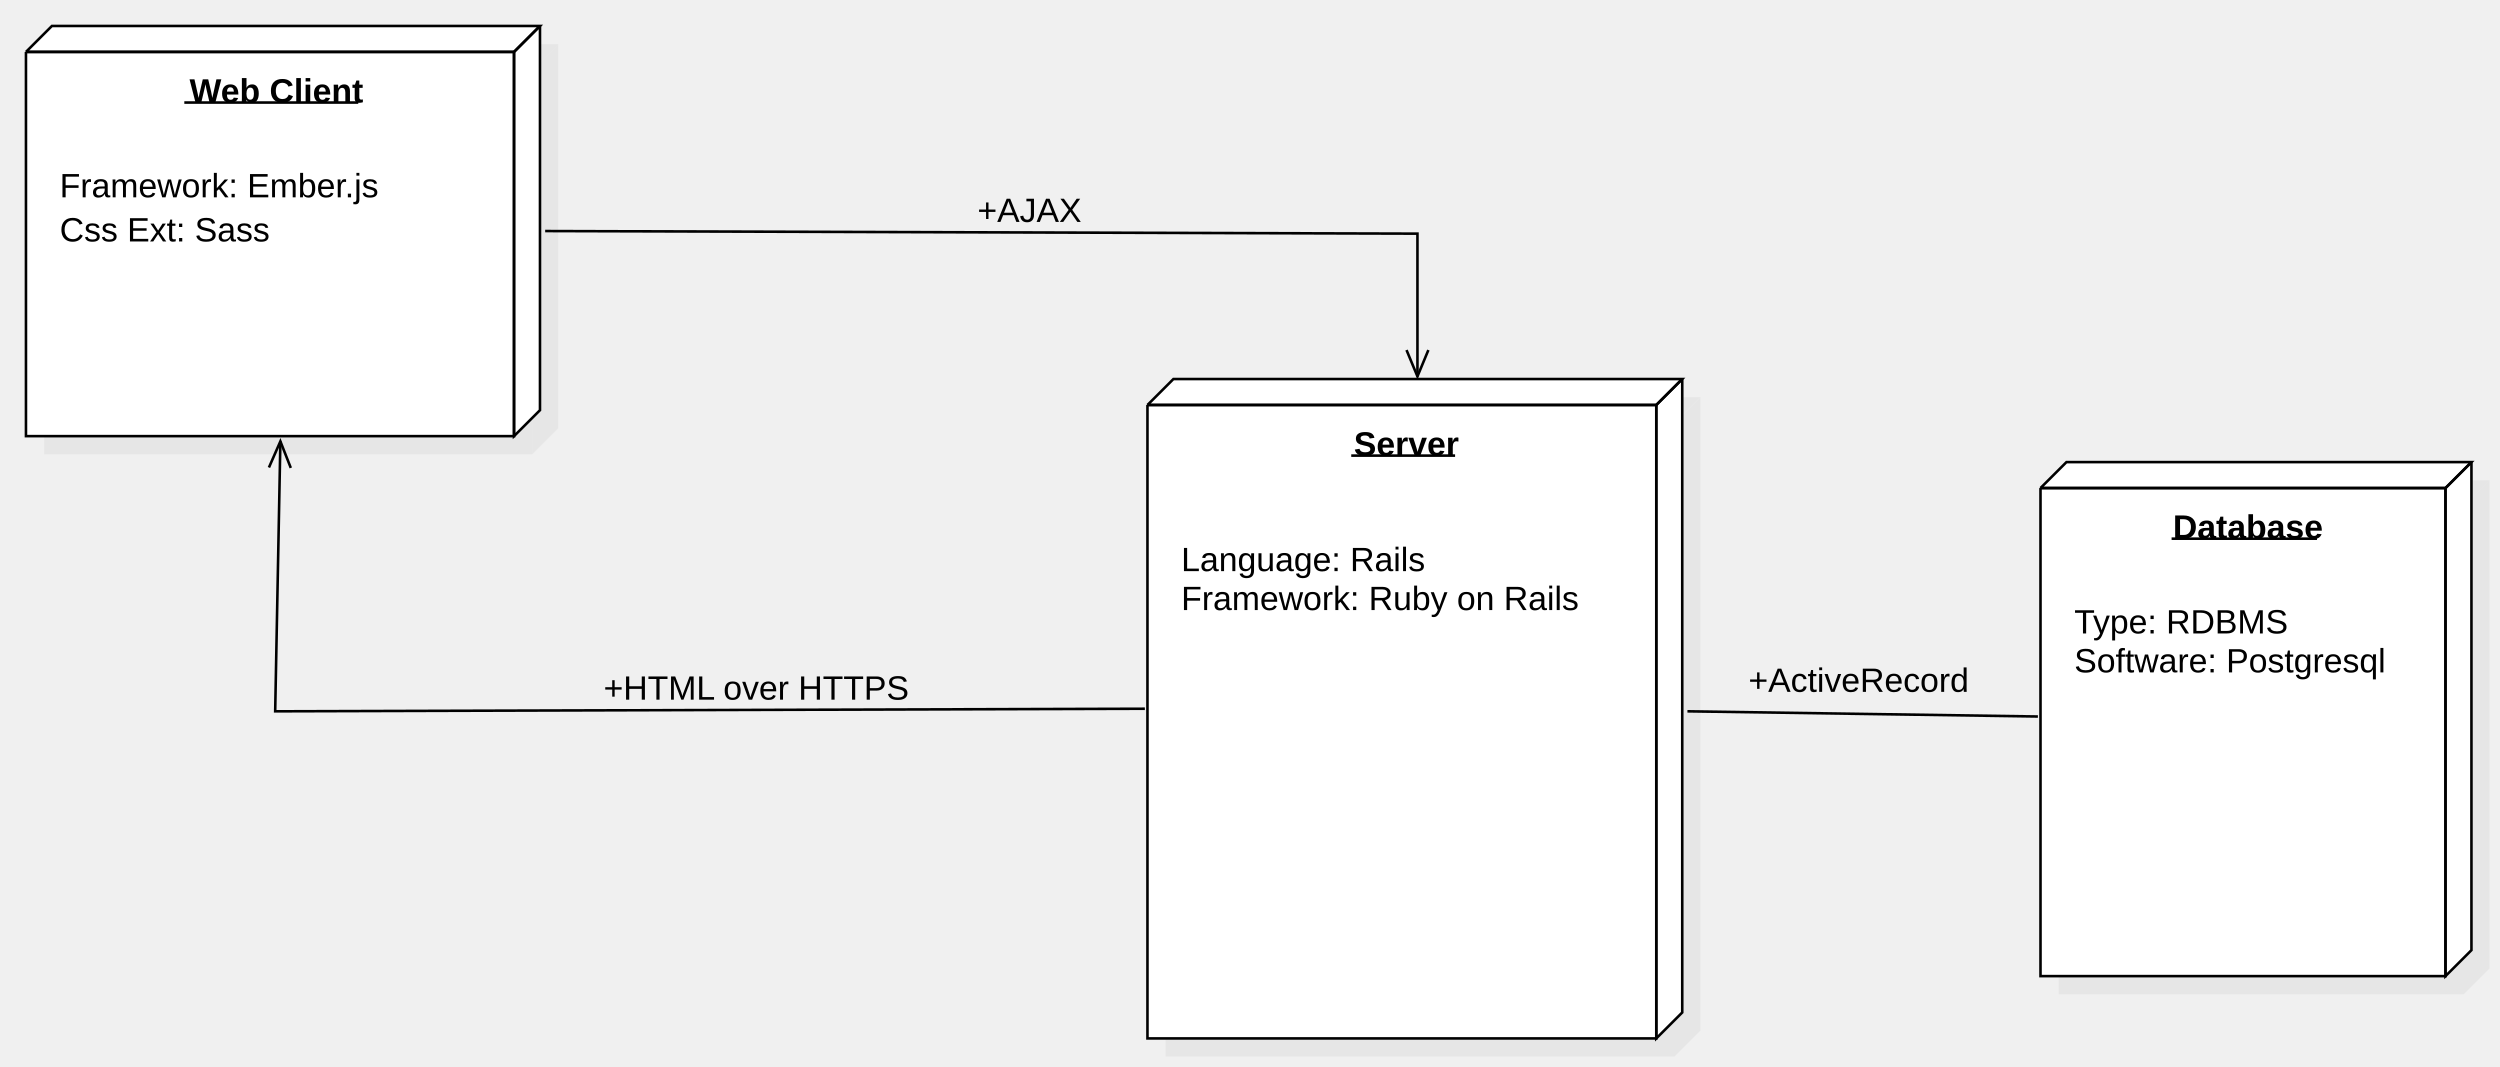
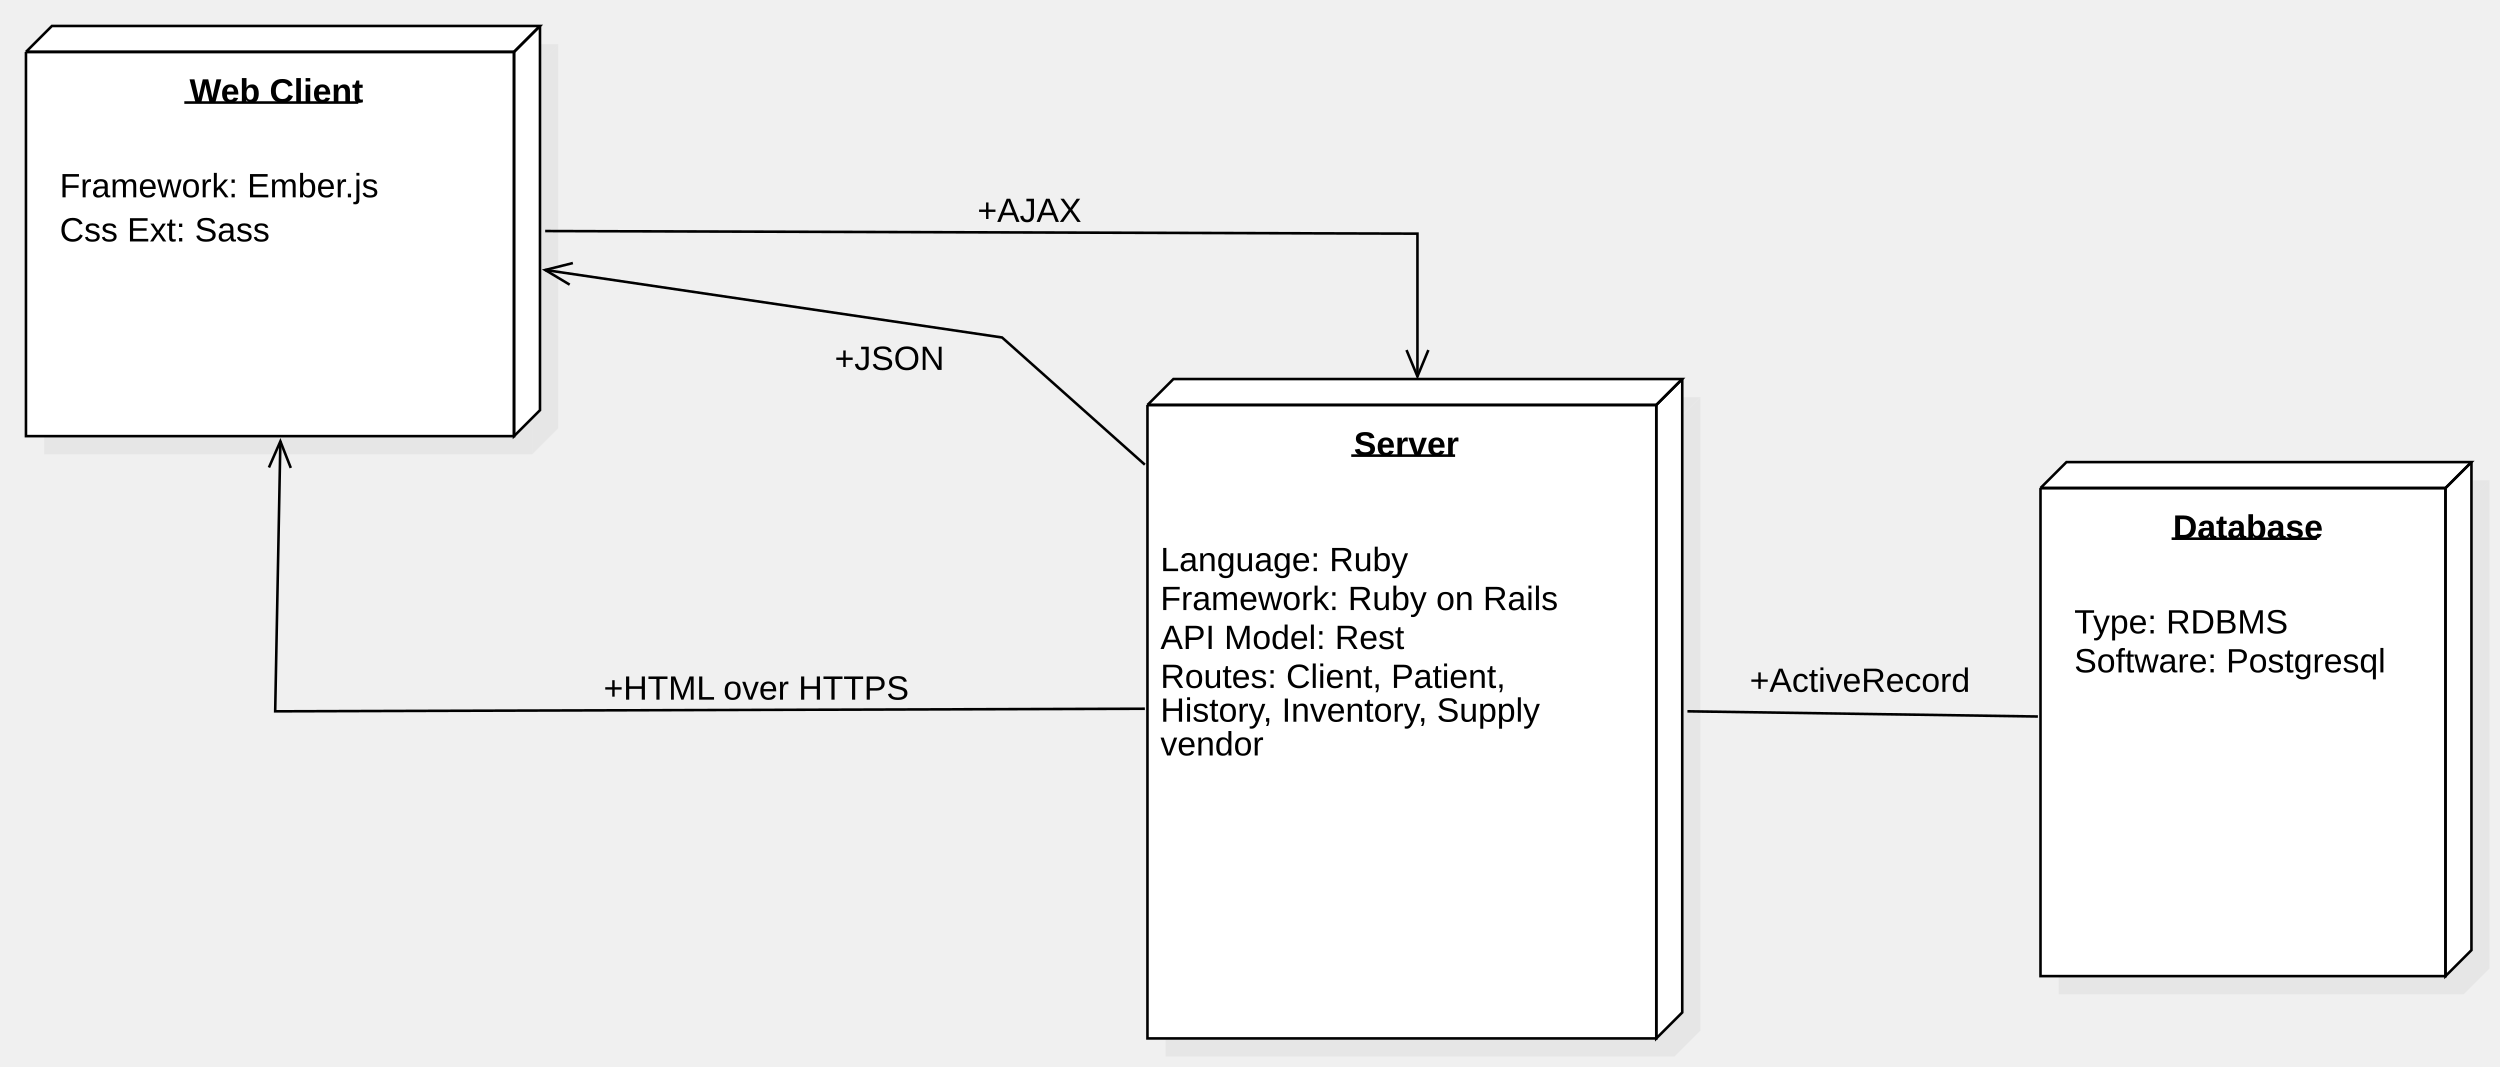
<svg xmlns="http://www.w3.org/2000/svg" version="1.1" width="963" height="411">
  <defs />
  <g>
    <g transform="translate(-310,-254) scale(1,1)">
      <path fill="#C0C0C0" stroke="none" d="M 327 281 L 515 281 L 515 429 L 327 429" opacity="0.2" />
    </g>
    <g transform="translate(-310,-254) scale(1,1)">
      <path fill="#C0C0C0" stroke="none" d="M 327 281 L 337 271 L 525 271 L 515 281" opacity="0.2" />
    </g>
    <g transform="translate(-310,-254) scale(1,1)">
      <path fill="#C0C0C0" stroke="none" d="M 525 271 L 515 281 L 515 429 L 525 419" opacity="0.2" />
    </g>
    <g transform="translate(-310,-254) scale(1,1)">
      <path fill="#ffffff" stroke="none" d="M 320 274 L 508 274 L 508 422 L 320 422" />
    </g>
    <g transform="translate(-310,-254) scale(1,1)">
      <path fill="#ffffff" stroke="none" d="M 320 274 L 330 264 L 518 264 L 508 274" />
    </g>
    <g transform="translate(-310,-254) scale(1,1)">
      <path fill="#ffffff" stroke="none" d="M 518 264 L 508 274 L 508 422 L 518 412" />
    </g>
    <g transform="translate(-310,-254) scale(1,1)">
      <path fill="none" stroke="#000000" d="M 320 274 L 508 274 L 508 422 L 320 422 L 320 274" stroke-miterlimit="10" />
    </g>
    <g transform="translate(-310,-254) scale(1,1)">
      <path fill="none" stroke="#000000" d="M 320 274 L 330 264 L 518 264 L 508 274 L 320 274" stroke-miterlimit="10" />
    </g>
    <g transform="translate(-310,-254) scale(1,1)">
      <path fill="none" stroke="#000000" d="M 518 264 L 508 274 L 508 422 L 518 412 L 518 264" stroke-miterlimit="10" />
    </g>
    <g transform="translate(-310,-254) scale(1,1)">
      <g>
        <path fill="none" stroke="none" />
        <text fill="#000000" stroke="none" font-family="Arial" font-size="13px" font-style="normal" font-weight="bold" text-decoration="none" x="383" y="293.5">Web Client</text>
        <path fill="none" stroke="#000000" d="M 448 293.5 L 381 293.5" stroke-miterlimit="10" />
      </g>
    </g>
    <g transform="translate(-310,-254) scale(1,1)">
      <g>
        <path fill="none" stroke="none" />
        <text fill="#000000" stroke="none" font-family="Arial" font-size="13px" font-style="normal" font-weight="normal" text-decoration="none" x="333" y="330">Framework: Ember.js</text>
      </g>
    </g>
    <g transform="translate(-310,-254) scale(1,1)">
      <g>
        <path fill="none" stroke="none" />
      </g>
    </g>
    <g transform="translate(-310,-254) scale(1,1)">
      <g>
        <path fill="none" stroke="none" />
        <text fill="#000000" stroke="none" font-family="Arial" font-size="13px" font-style="normal" font-weight="normal" text-decoration="none" x="333" y="347">Css Ext: Sass</text>
      </g>
    </g>
    <g transform="translate(-310,-254) scale(1,1)">
      <path fill="#C0C0C0" stroke="none" d="M 759 417 L 955 417 L 955 661 L 759 661" opacity="0.2" />
    </g>
    <g transform="translate(-310,-254) scale(1,1)">
      <path fill="#C0C0C0" stroke="none" d="M 759 417 L 769 407 L 965 407 L 955 417" opacity="0.2" />
    </g>
    <g transform="translate(-310,-254) scale(1,1)">
      <path fill="#C0C0C0" stroke="none" d="M 965 407 L 955 417 L 955 661 L 965 651" opacity="0.2" />
    </g>
    <g transform="translate(-310,-254) scale(1,1)">
      <path fill="#ffffff" stroke="none" d="M 752 410 L 948 410 L 948 654 L 752 654" />
    </g>
    <g transform="translate(-310,-254) scale(1,1)">
      <path fill="#ffffff" stroke="none" d="M 752 410 L 762 400 L 958 400 L 948 410" />
    </g>
    <g transform="translate(-310,-254) scale(1,1)">
      <path fill="#ffffff" stroke="none" d="M 958 400 L 948 410 L 948 654 L 958 644" />
    </g>
    <g transform="translate(-310,-254) scale(1,1)">
      <path fill="none" stroke="#000000" d="M 752 410 L 948 410 L 948 654 L 752 654 L 752 410" stroke-miterlimit="10" />
    </g>
    <g transform="translate(-310,-254) scale(1,1)">
      <path fill="none" stroke="#000000" d="M 752 410 L 762 400 L 958 400 L 948 410 L 752 410" stroke-miterlimit="10" />
    </g>
    <g transform="translate(-310,-254) scale(1,1)">
      <path fill="none" stroke="#000000" d="M 958 400 L 948 410 L 948 654 L 958 644 L 958 400" stroke-miterlimit="10" />
    </g>
    <g transform="translate(-310,-254) scale(1,1)">
      <g>
        <path fill="none" stroke="none" />
        <text fill="#000000" stroke="none" font-family="Arial" font-size="13px" font-style="normal" font-weight="bold" text-decoration="none" x="831.5" y="429.5">Server</text>
        <path fill="none" stroke="#000000" d="M 870.5 429.5 L 830.5 429.5" stroke-miterlimit="10" />
      </g>
    </g>
    <g transform="translate(-310,-254) scale(1,1)">
      <g>
        <path fill="none" stroke="none" />
-         <text fill="#000000" stroke="none" font-family="Arial" font-size="13px" font-style="normal" font-weight="normal" text-decoration="none" x="765" y="474">Language: Rails</text>
-       </g>
-     </g>
-     <g transform="translate(-310,-254) scale(1,1)">
-       <g>
-         <path fill="none" stroke="none" />
-         <text fill="#000000" stroke="none" font-family="Arial" font-size="13px" font-style="normal" font-weight="normal" text-decoration="none" x="765" y="489">Framework: Ruby on Rails</text>
+         <text fill="#000000" stroke="none" font-family="Arial" font-size="13px" font-style="normal" font-weight="normal" text-decoration="none" x="757" y="474">Language: Ruby</text>
+       </g>
+     </g>
+     <g transform="translate(-310,-254) scale(1,1)">
+       <g>
+         <path fill="none" stroke="none" />
+         <text fill="#000000" stroke="none" font-family="Arial" font-size="13px" font-style="normal" font-weight="normal" text-decoration="none" x="757" y="489">Framework: Ruby on Rails</text>
+       </g>
+     </g>
+     <g transform="translate(-310,-254) scale(1,1)">
+       <g>
+         <path fill="none" stroke="none" />
+         <text fill="#000000" stroke="none" font-family="Arial" font-size="13px" font-style="normal" font-weight="normal" text-decoration="none" x="757" y="504">API Model: Rest</text>
+       </g>
+     </g>
+     <g transform="translate(-310,-254) scale(1,1)">
+       <g>
+         <path fill="none" stroke="none" />
+         <text fill="#000000" stroke="none" font-family="Arial" font-size="13px" font-style="normal" font-weight="normal" text-decoration="none" x="757" y="519">Routes: Client, Patient,</text>
+         <text fill="#000000" stroke="none" font-family="Arial" font-size="13px" font-style="normal" font-weight="normal" text-decoration="none" x="757" y="532">History, Inventory, Supply</text>
+         <text fill="#000000" stroke="none" font-family="Arial" font-size="13px" font-style="normal" font-weight="normal" text-decoration="none" x="757" y="545">vendor</text>
      </g>
    </g>
    <g transform="translate(-310,-254) scale(1,1)">
      <path fill="#C0C0C0" stroke="none" d="M 1103 449 L 1259 449 L 1259 637 L 1103 637" opacity="0.2" />
    </g>
    <g transform="translate(-310,-254) scale(1,1)">
      <path fill="#C0C0C0" stroke="none" d="M 1103 449 L 1113 439 L 1269 439 L 1259 449" opacity="0.2" />
    </g>
    <g transform="translate(-310,-254) scale(1,1)">
      <path fill="#C0C0C0" stroke="none" d="M 1269 439 L 1259 449 L 1259 637 L 1269 627" opacity="0.2" />
    </g>
    <g transform="translate(-310,-254) scale(1,1)">
      <path fill="#ffffff" stroke="none" d="M 1096 442 L 1252 442 L 1252 630 L 1096 630" />
    </g>
    <g transform="translate(-310,-254) scale(1,1)">
      <path fill="#ffffff" stroke="none" d="M 1096 442 L 1106 432 L 1262 432 L 1252 442" />
    </g>
    <g transform="translate(-310,-254) scale(1,1)">
      <path fill="#ffffff" stroke="none" d="M 1262 432 L 1252 442 L 1252 630 L 1262 620" />
    </g>
    <g transform="translate(-310,-254) scale(1,1)">
      <path fill="none" stroke="#000000" d="M 1096 442 L 1252 442 L 1252 630 L 1096 630 L 1096 442" stroke-miterlimit="10" />
    </g>
    <g transform="translate(-310,-254) scale(1,1)">
      <path fill="none" stroke="#000000" d="M 1096 442 L 1106 432 L 1262 432 L 1252 442 L 1096 442" stroke-miterlimit="10" />
    </g>
    <g transform="translate(-310,-254) scale(1,1)">
      <path fill="none" stroke="#000000" d="M 1262 432 L 1252 442 L 1252 630 L 1262 620 L 1262 432" stroke-miterlimit="10" />
    </g>
    <g transform="translate(-310,-254) scale(1,1)">
      <g>
        <path fill="none" stroke="none" />
        <text fill="#000000" stroke="none" font-family="Arial" font-size="13px" font-style="normal" font-weight="bold" text-decoration="none" x="1147" y="461.5">Database</text>
        <path fill="none" stroke="#000000" d="M 1202.5 461.5 L 1146.5 461.5" stroke-miterlimit="10" />
      </g>
    </g>
    <g transform="translate(-310,-254) scale(1,1)">
      <g>
        <path fill="none" stroke="none" />
        <text fill="#000000" stroke="none" font-family="Arial" font-size="13px" font-style="normal" font-weight="normal" text-decoration="none" x="1109" y="498">Type: RDBMS</text>
      </g>
    </g>
    <g transform="translate(-310,-254) scale(1,1)">
      <g>
        <path fill="none" stroke="none" />
        <text fill="#000000" stroke="none" font-family="Arial" font-size="13px" font-style="normal" font-weight="normal" text-decoration="none" x="1109" y="513">Software: Postgresql</text>
      </g>
    </g>
    <g transform="translate(-310,-254) scale(1,1)">
      <path fill="none" stroke="#000000" d="M 960 528 L 1095 530" stroke-miterlimit="10" />
    </g>
    <g transform="translate(-310,-254) scale(1,1)">
      <g>
        <path fill="none" stroke="none" />
-         <text fill="#000000" stroke="none" font-family="Arial" font-size="13px" font-style="normal" font-weight="normal" text-decoration="none" x="983.5" y="520.5">+ActiveRecord</text>
+         <text fill="#000000" stroke="none" font-family="Arial" font-size="13px" font-style="normal" font-weight="normal" text-decoration="none" x="983.981" y="520.5">+ActiveRecord</text>
      </g>
    </g>
    <g transform="translate(-310,-254) scale(1,1)">
      <path fill="none" stroke="#000000" d="M 520 343 L 856 344 L 856 399" stroke-miterlimit="10" />
    </g>
    <g transform="translate(-310,-254) scale(1,1)">
      <path fill="none" stroke="#000000" d="M 851.79 388.837 L 856 399 L 860.21 388.837" stroke-miterlimit="10" />
    </g>
    <g transform="translate(-310,-254) scale(1,1)">
      <g>
        <path fill="none" stroke="none" />
        <text fill="#000000" stroke="none" font-family="Arial" font-size="13px" font-style="normal" font-weight="normal" text-decoration="none" x="686.5" y="339.5">+AJAX</text>
      </g>
    </g>
    <g transform="translate(-310,-254) scale(1,1)">
      <path fill="none" stroke="#000000" d="M 751 527 L 416 528 L 418 424" stroke-miterlimit="10" />
    </g>
    <g transform="translate(-310,-254) scale(1,1)">
      <path fill="none" stroke="#000000" d="M 422.013 434.242 L 418 424 L 413.596 434.08" stroke-miterlimit="10" />
    </g>
    <g transform="translate(-310,-254) scale(1,1)">
      <g>
        <path fill="none" stroke="none" />
        <text fill="#000000" stroke="none" font-family="Arial" font-size="13px" font-style="normal" font-weight="normal" text-decoration="none" x="542.5" y="523.5">+HTML over HTTPS</text>
+       </g>
+     </g>
+     <g transform="translate(-310,-254) scale(1,1)">
+       <path fill="none" stroke="#000000" d="M 751 433 L 696 384 L 520 358" stroke-miterlimit="10" />
+     </g>
+     <g transform="translate(-310,-254) scale(1,1)">
+       <path fill="none" stroke="#000000" d="M 530.669 355.321 L 520 358 L 529.438 363.65" stroke-miterlimit="10" />
+     </g>
+     <g transform="translate(-310,-254) scale(1,1)">
+       <g>
+         <path fill="none" stroke="none" />
+         <text fill="#000000" stroke="none" font-family="Arial" font-size="13px" font-style="normal" font-weight="normal" text-decoration="none" x="631.5" y="396.5">+JSON</text>
      </g>
    </g>
  </g>
</svg>
